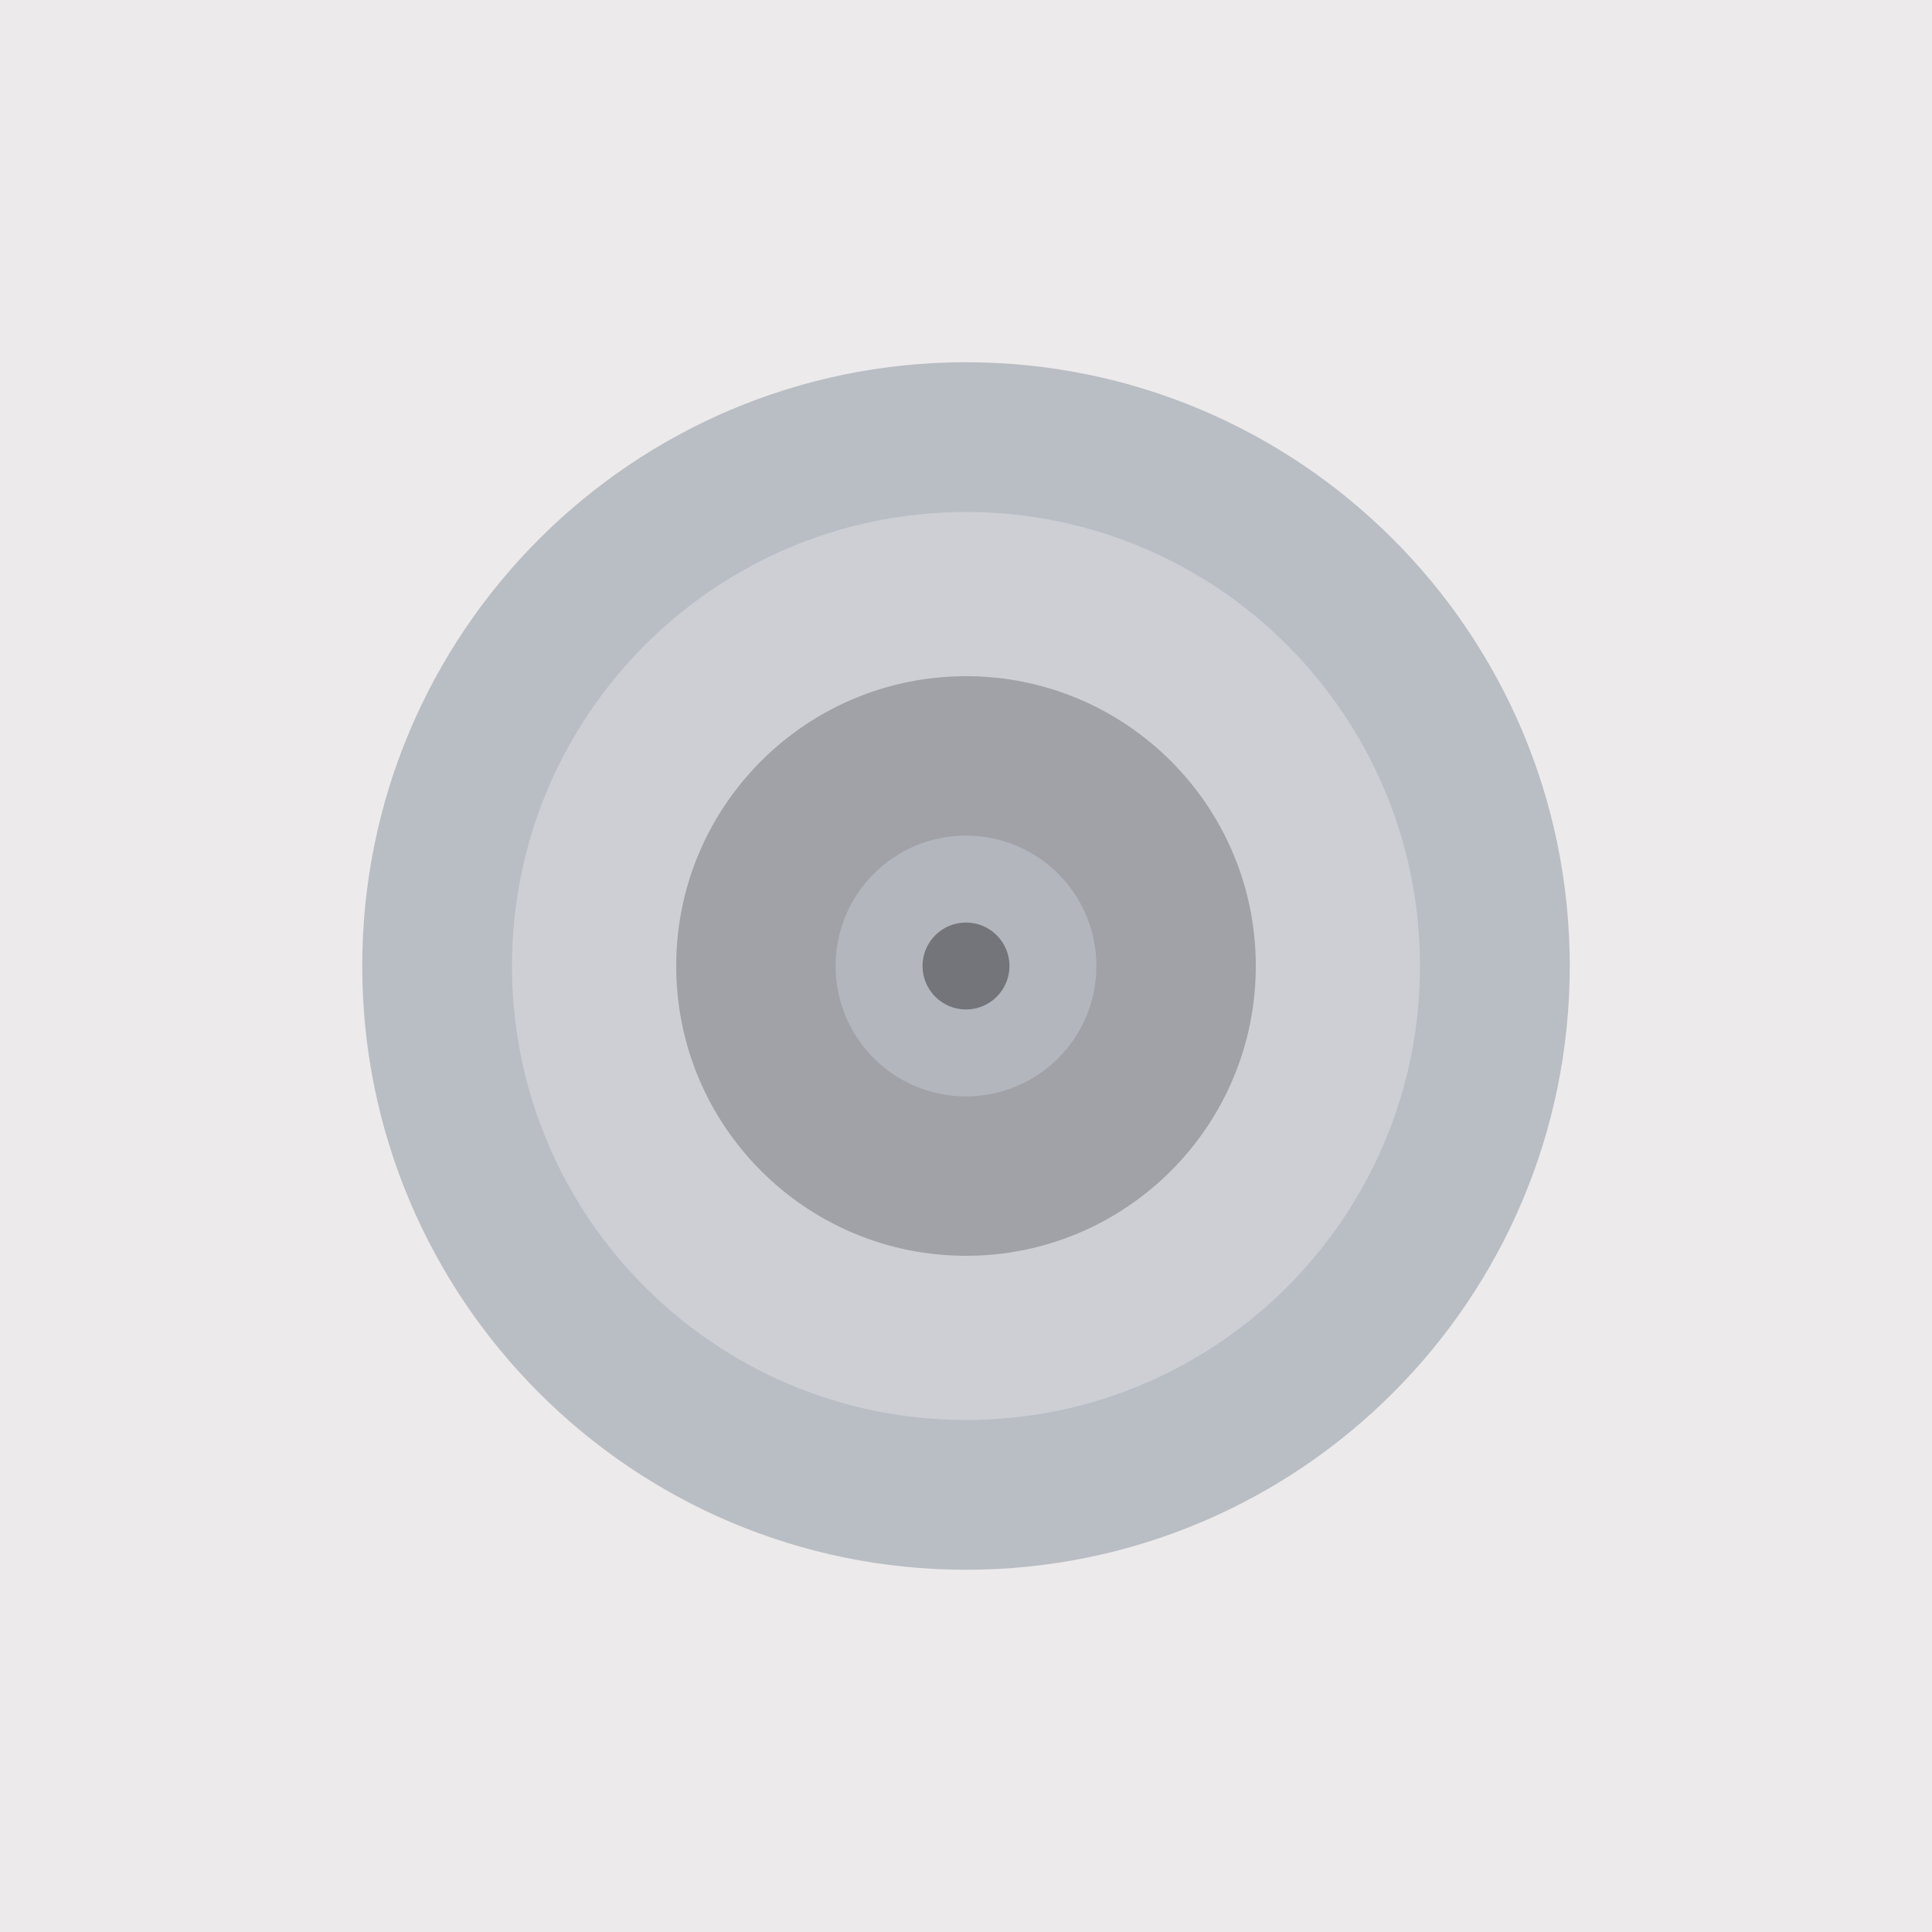
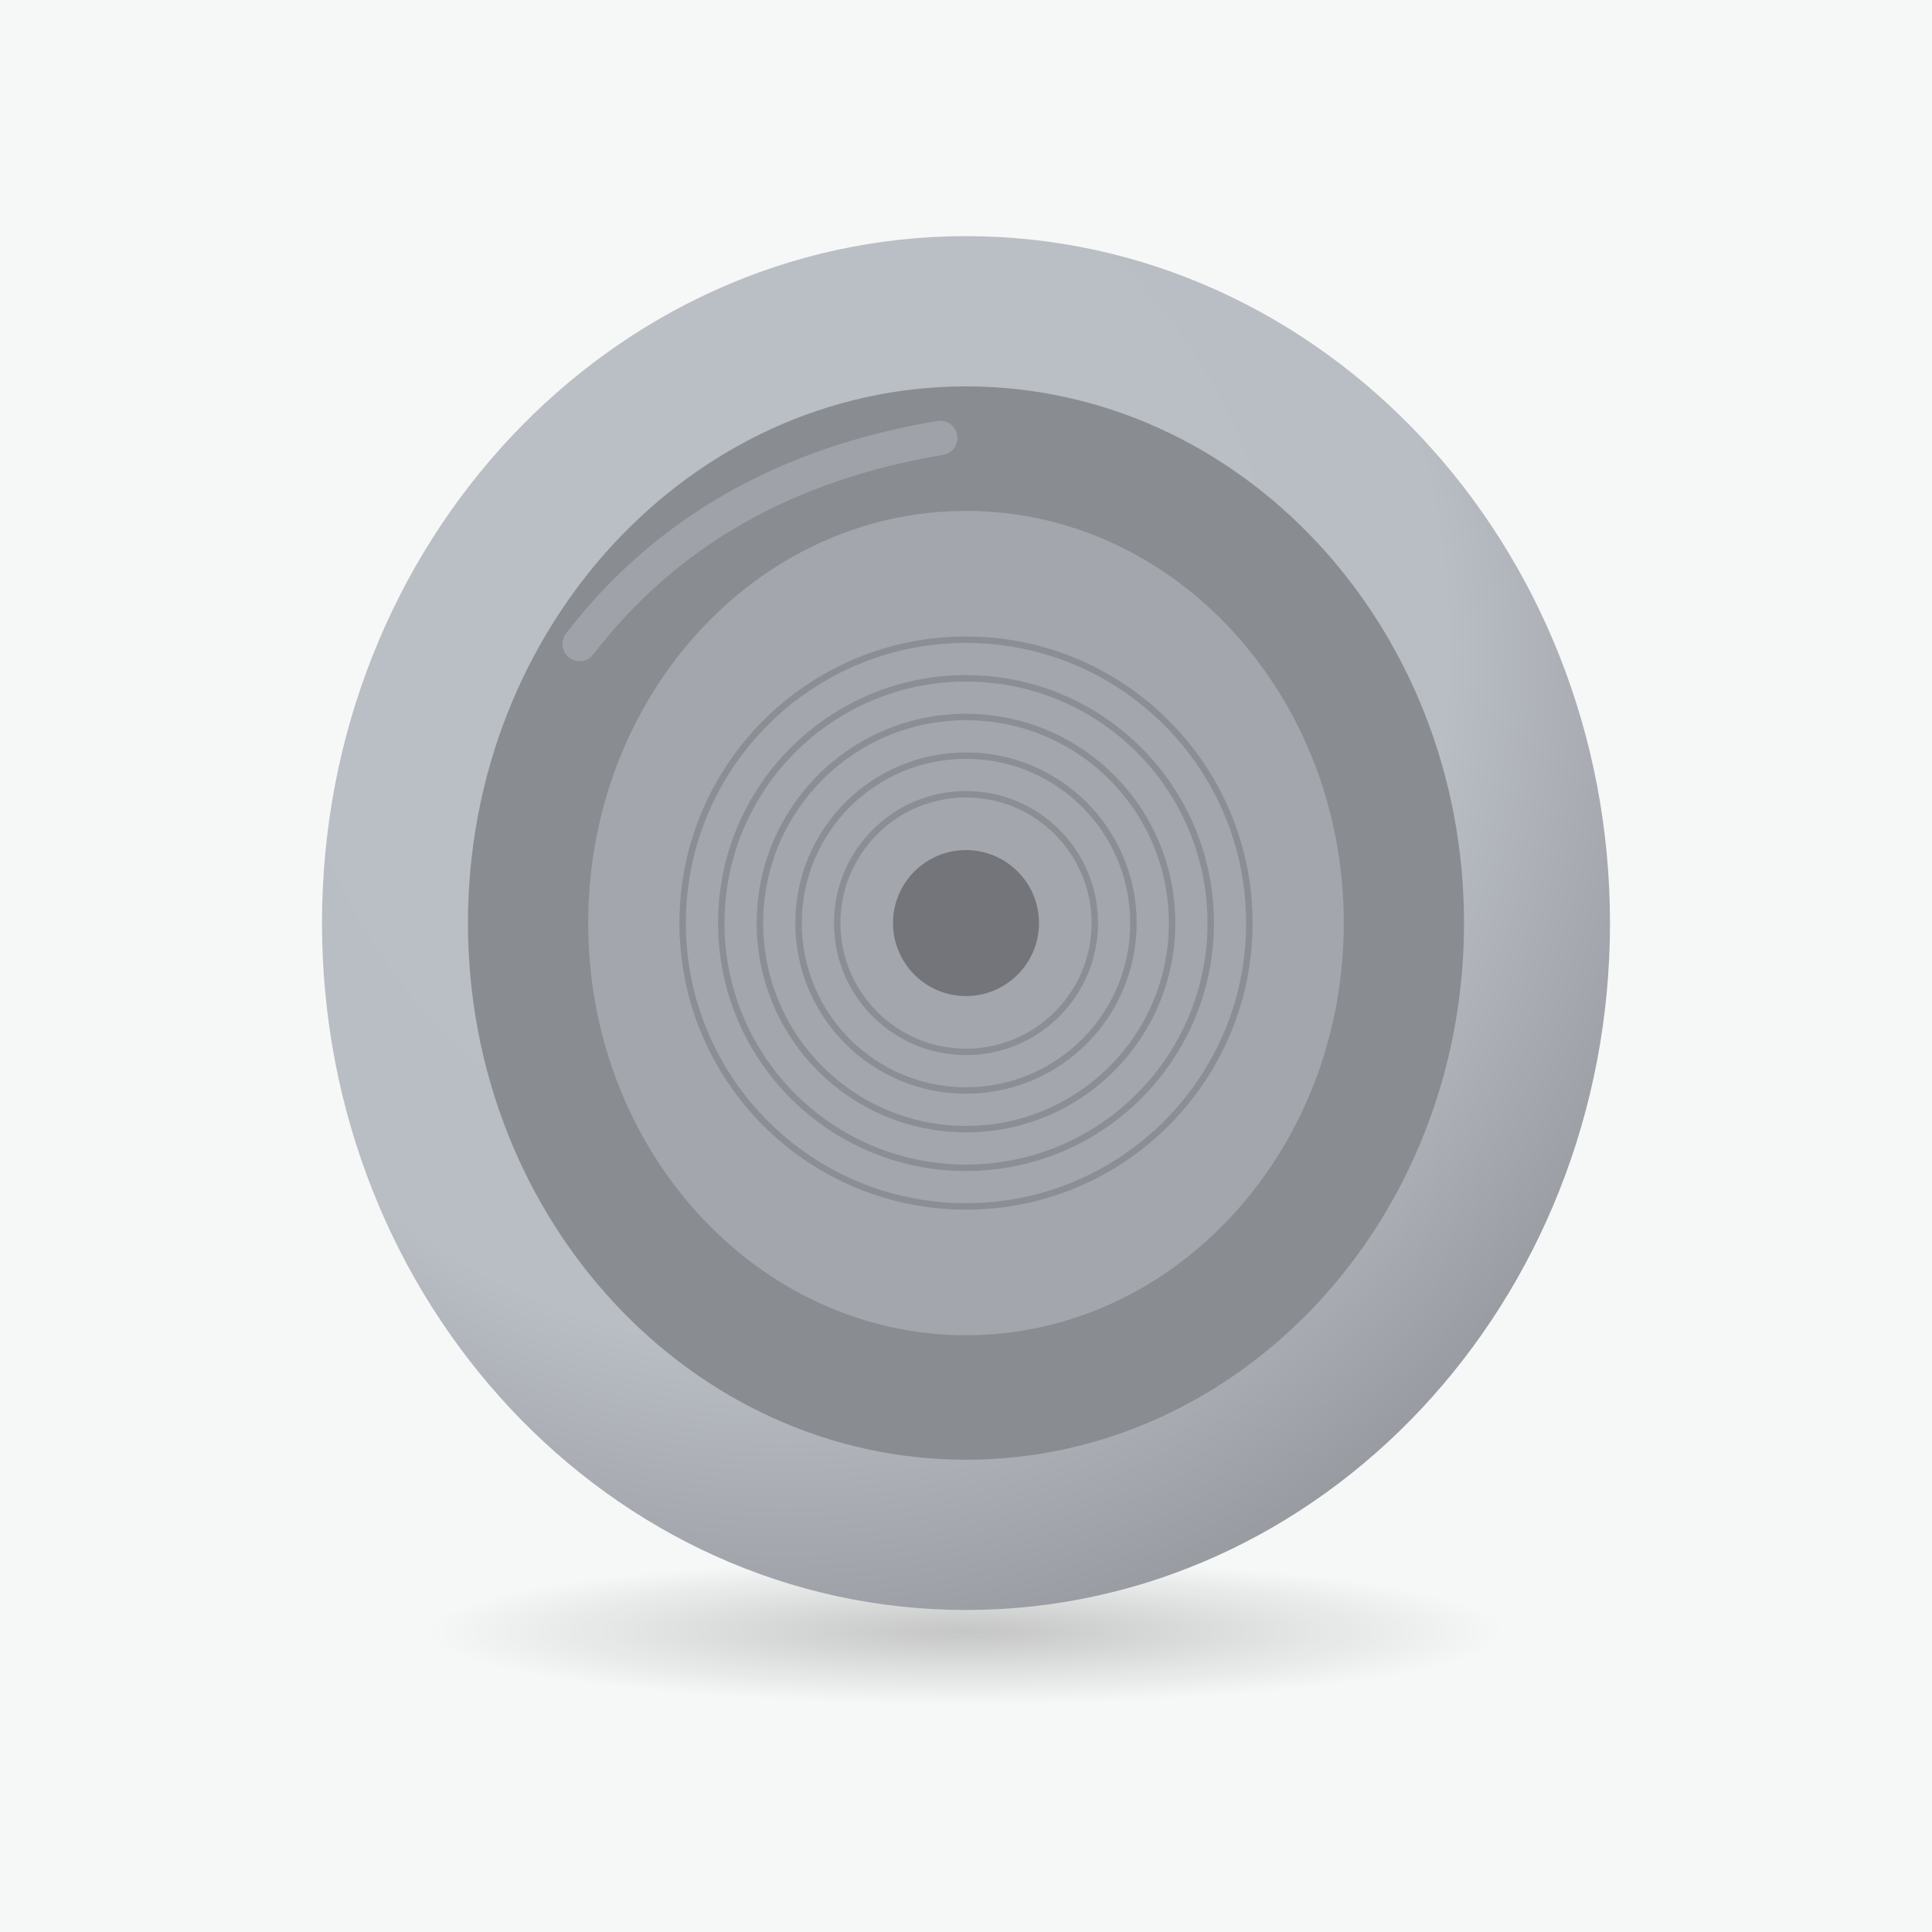
- <svg xmlns="http://www.w3.org/2000/svg" viewBox="0 0 800 800" width="800" height="800" role="img">
-   <rect width="800" height="800" fill="#eceaea" />
-   <g transform="translate(400,400)">
-     <circle cx="0" cy="0" r="250" fill="#b9bdc4" />
-     <circle cx="0" cy="0" r="188" fill="#cdcfd5" />
-     <circle cx="0" cy="0" r="120" fill="#73757a" opacity="0.5" />
-     <circle cx="0" cy="0" r="54" fill="#b9bdc4" opacity="0.75" />
-     <circle cx="0" cy="0" r="18" fill="#73757a" />
+ <svg xmlns="http://www.w3.org/2000/svg" viewBox="0 0 900 900" width="900" height="900" role="img">
+   <rect width="900" height="900" fill="#f6f7f7" />
+   <defs>
+     <linearGradient id="body" x1="0" y1="0" x2="1" y2="1">
+       <stop offset="0" stop-color="#bbbfc6" />
+       <stop offset="0.55" stop-color="#b9bdc4" />
+       <stop offset="1" stop-color="#a3a6ac" />
+     </linearGradient>
+     <linearGradient id="bodyV" x1="0" y1="0" x2="0" y2="1">
+       <stop offset="0" stop-color="#bbbfc6" />
+       <stop offset="1" stop-color="#a3a6ac" />
+     </linearGradient>
+     <linearGradient id="sleeve" x1="0" y1="0" x2="1" y2="0">
+       <stop offset="0" stop-color="#a3a6ac" />
+       <stop offset="1" stop-color="#b9bdc4" />
+     </linearGradient>
+     <radialGradient id="cup" cx="0.36" cy="0.30" r="0.85">
+       <stop offset="0" stop-color="#bbbfc6" />
+       <stop offset="0.6" stop-color="#b9bdc4" />
+       <stop offset="1" stop-color="#898c91" />
+     </radialGradient>
+     <radialGradient id="shadow" cx="0.5" cy="0.5" r="0.5">
+       <stop offset="0" stop-color="#000000" stop-opacity="0.20" />
+       <stop offset="1" stop-color="#000000" stop-opacity="0" />
+     </radialGradient>
+   </defs>
+   <ellipse cx="450" cy="760" rx="250" ry="34" fill="url(#shadow)" />
+   <g>
+     <ellipse cx="450" cy="430" rx="300" ry="320" fill="url(#cup)" />
+     <ellipse cx="450" cy="430" rx="232" ry="250" fill="#898c91" />
+     <ellipse cx="450" cy="430" rx="176" ry="192" fill="#a3a6ac" />
+     <circle cx="450" cy="430" r="60" fill="none" stroke="#73757a" stroke-width="3" opacity="0.5" />
+     <circle cx="450" cy="430" r="78" fill="none" stroke="#73757a" stroke-width="3" opacity="0.5" />
+     <circle cx="450" cy="430" r="96" fill="none" stroke="#73757a" stroke-width="3" opacity="0.5" />
+     <circle cx="450" cy="430" r="114" fill="none" stroke="#73757a" stroke-width="3" opacity="0.5" />
+     <circle cx="450" cy="430" r="132" fill="none" stroke="#73757a" stroke-width="3" opacity="0.5" />
+     <circle cx="450" cy="430" r="34" fill="#73757a" />
+     <path d="M 270 300 q 60 -78 168 -96" stroke="#bbbfc6" stroke-width="16" fill="none" stroke-linecap="round" opacity="0.45" />
  </g>
</svg>
